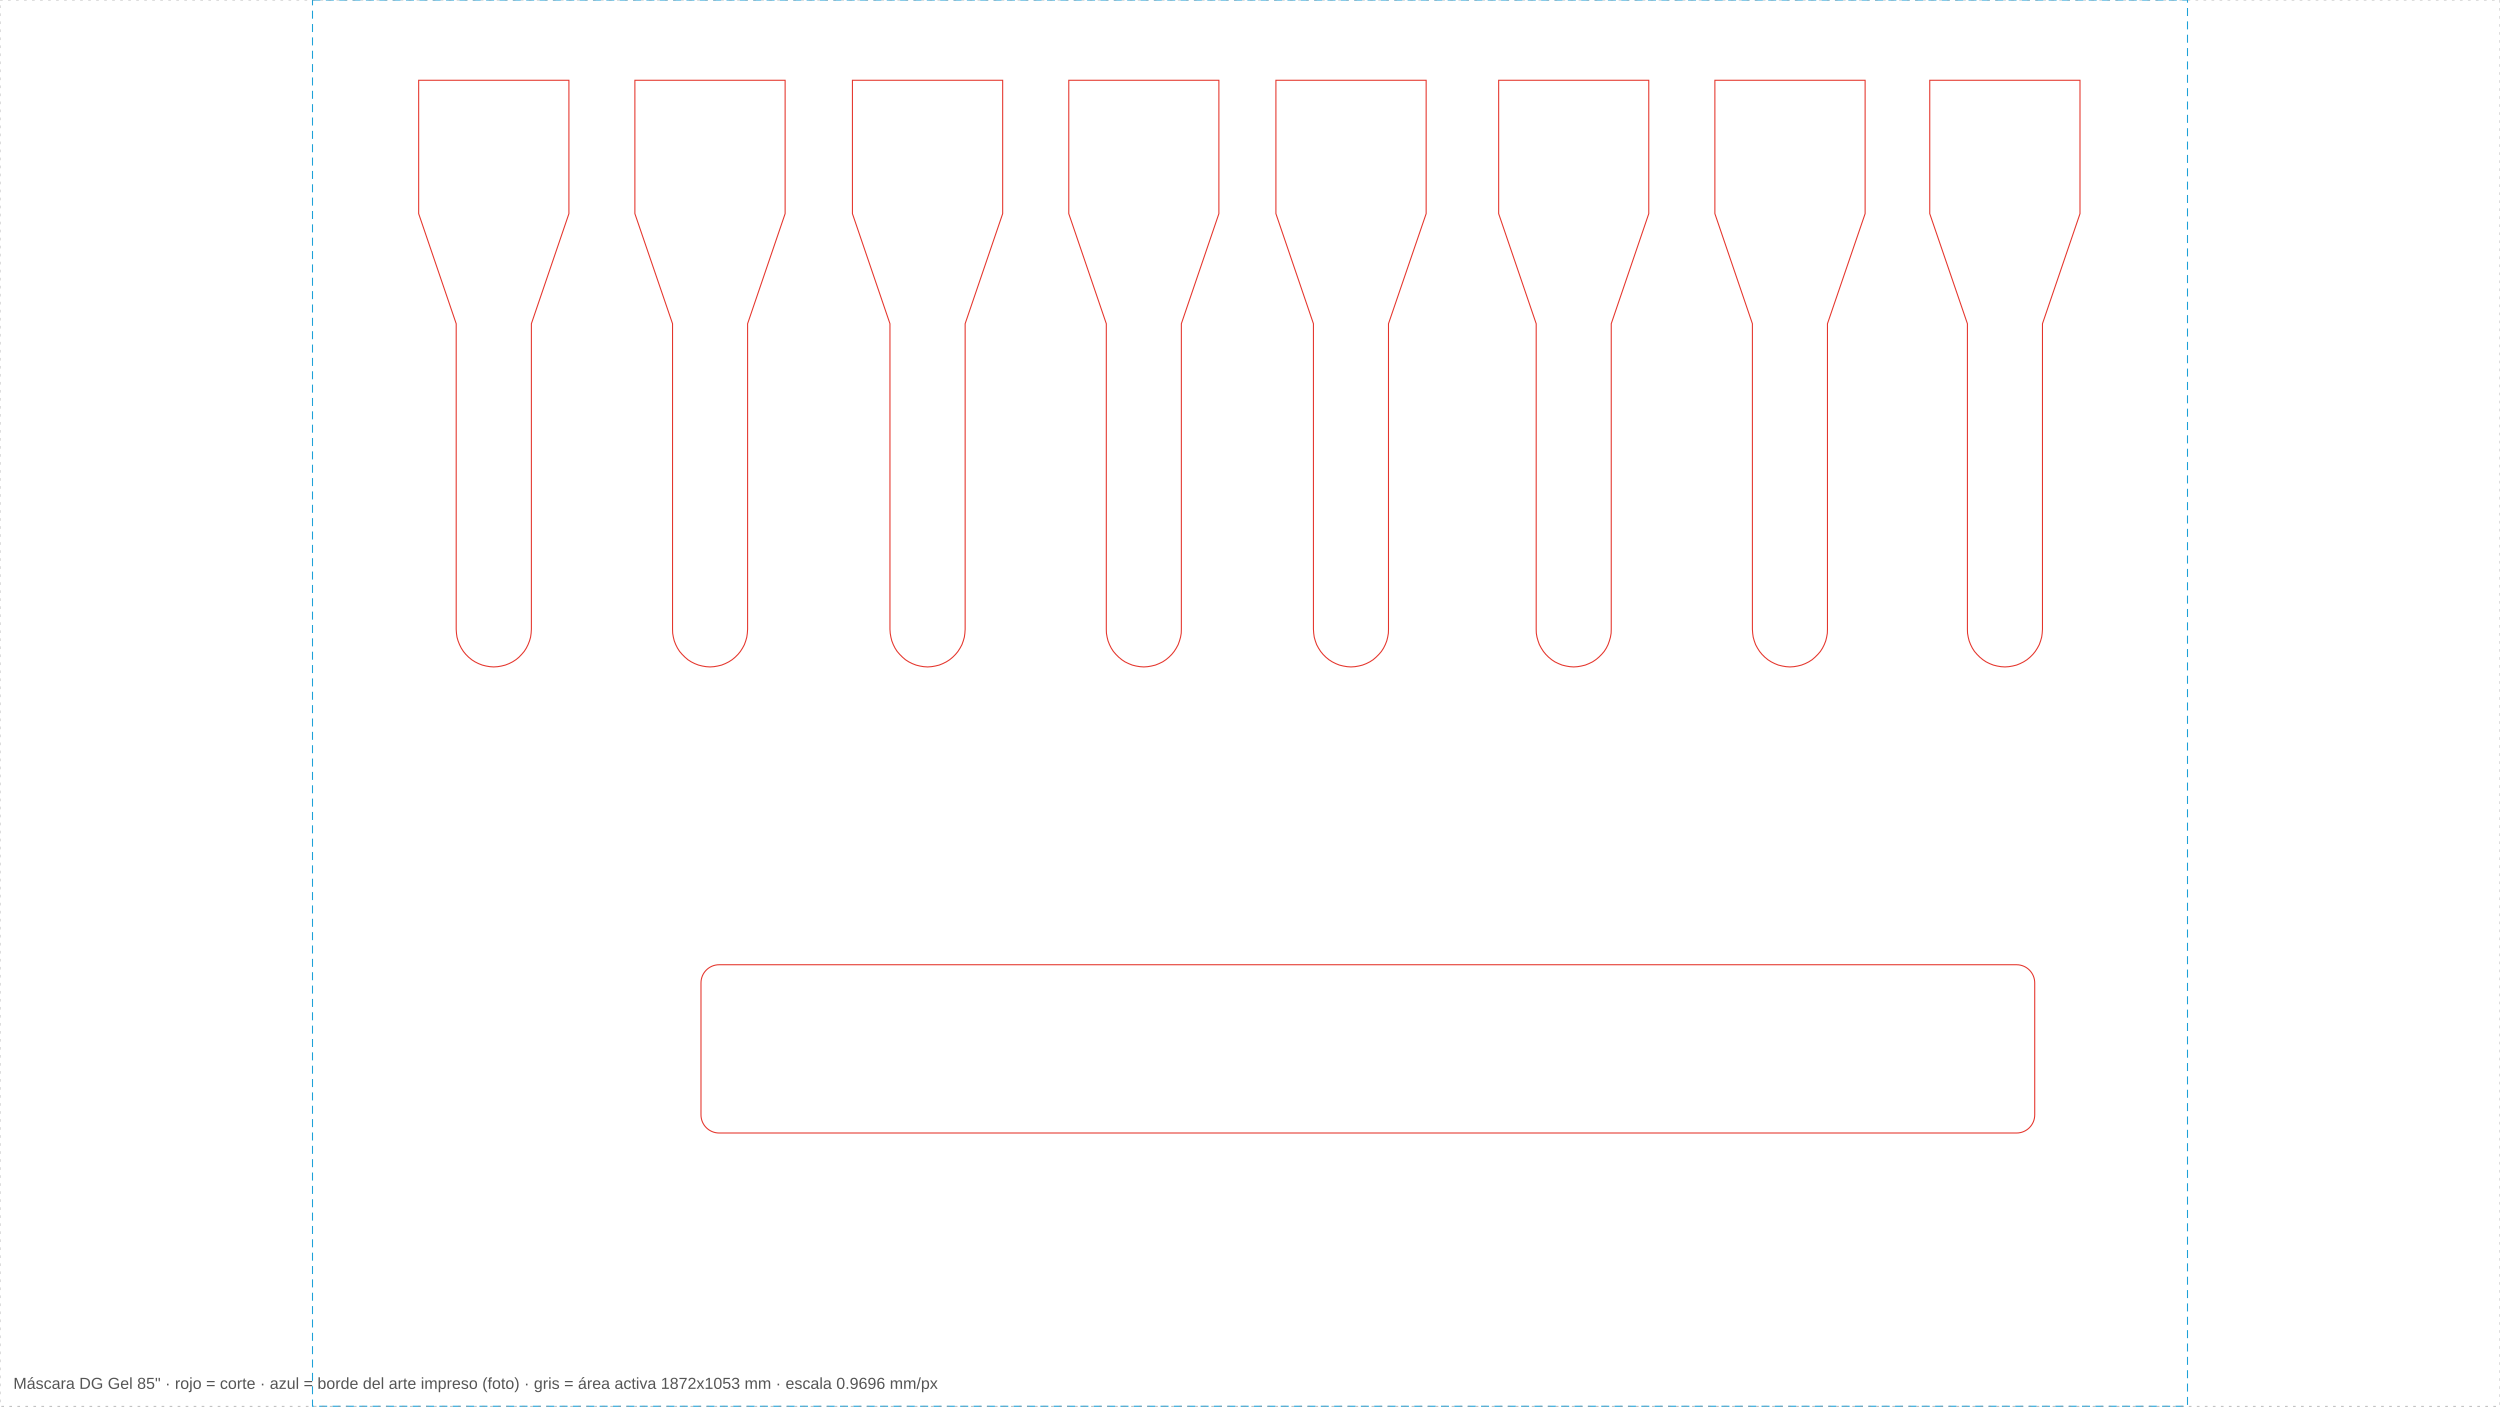
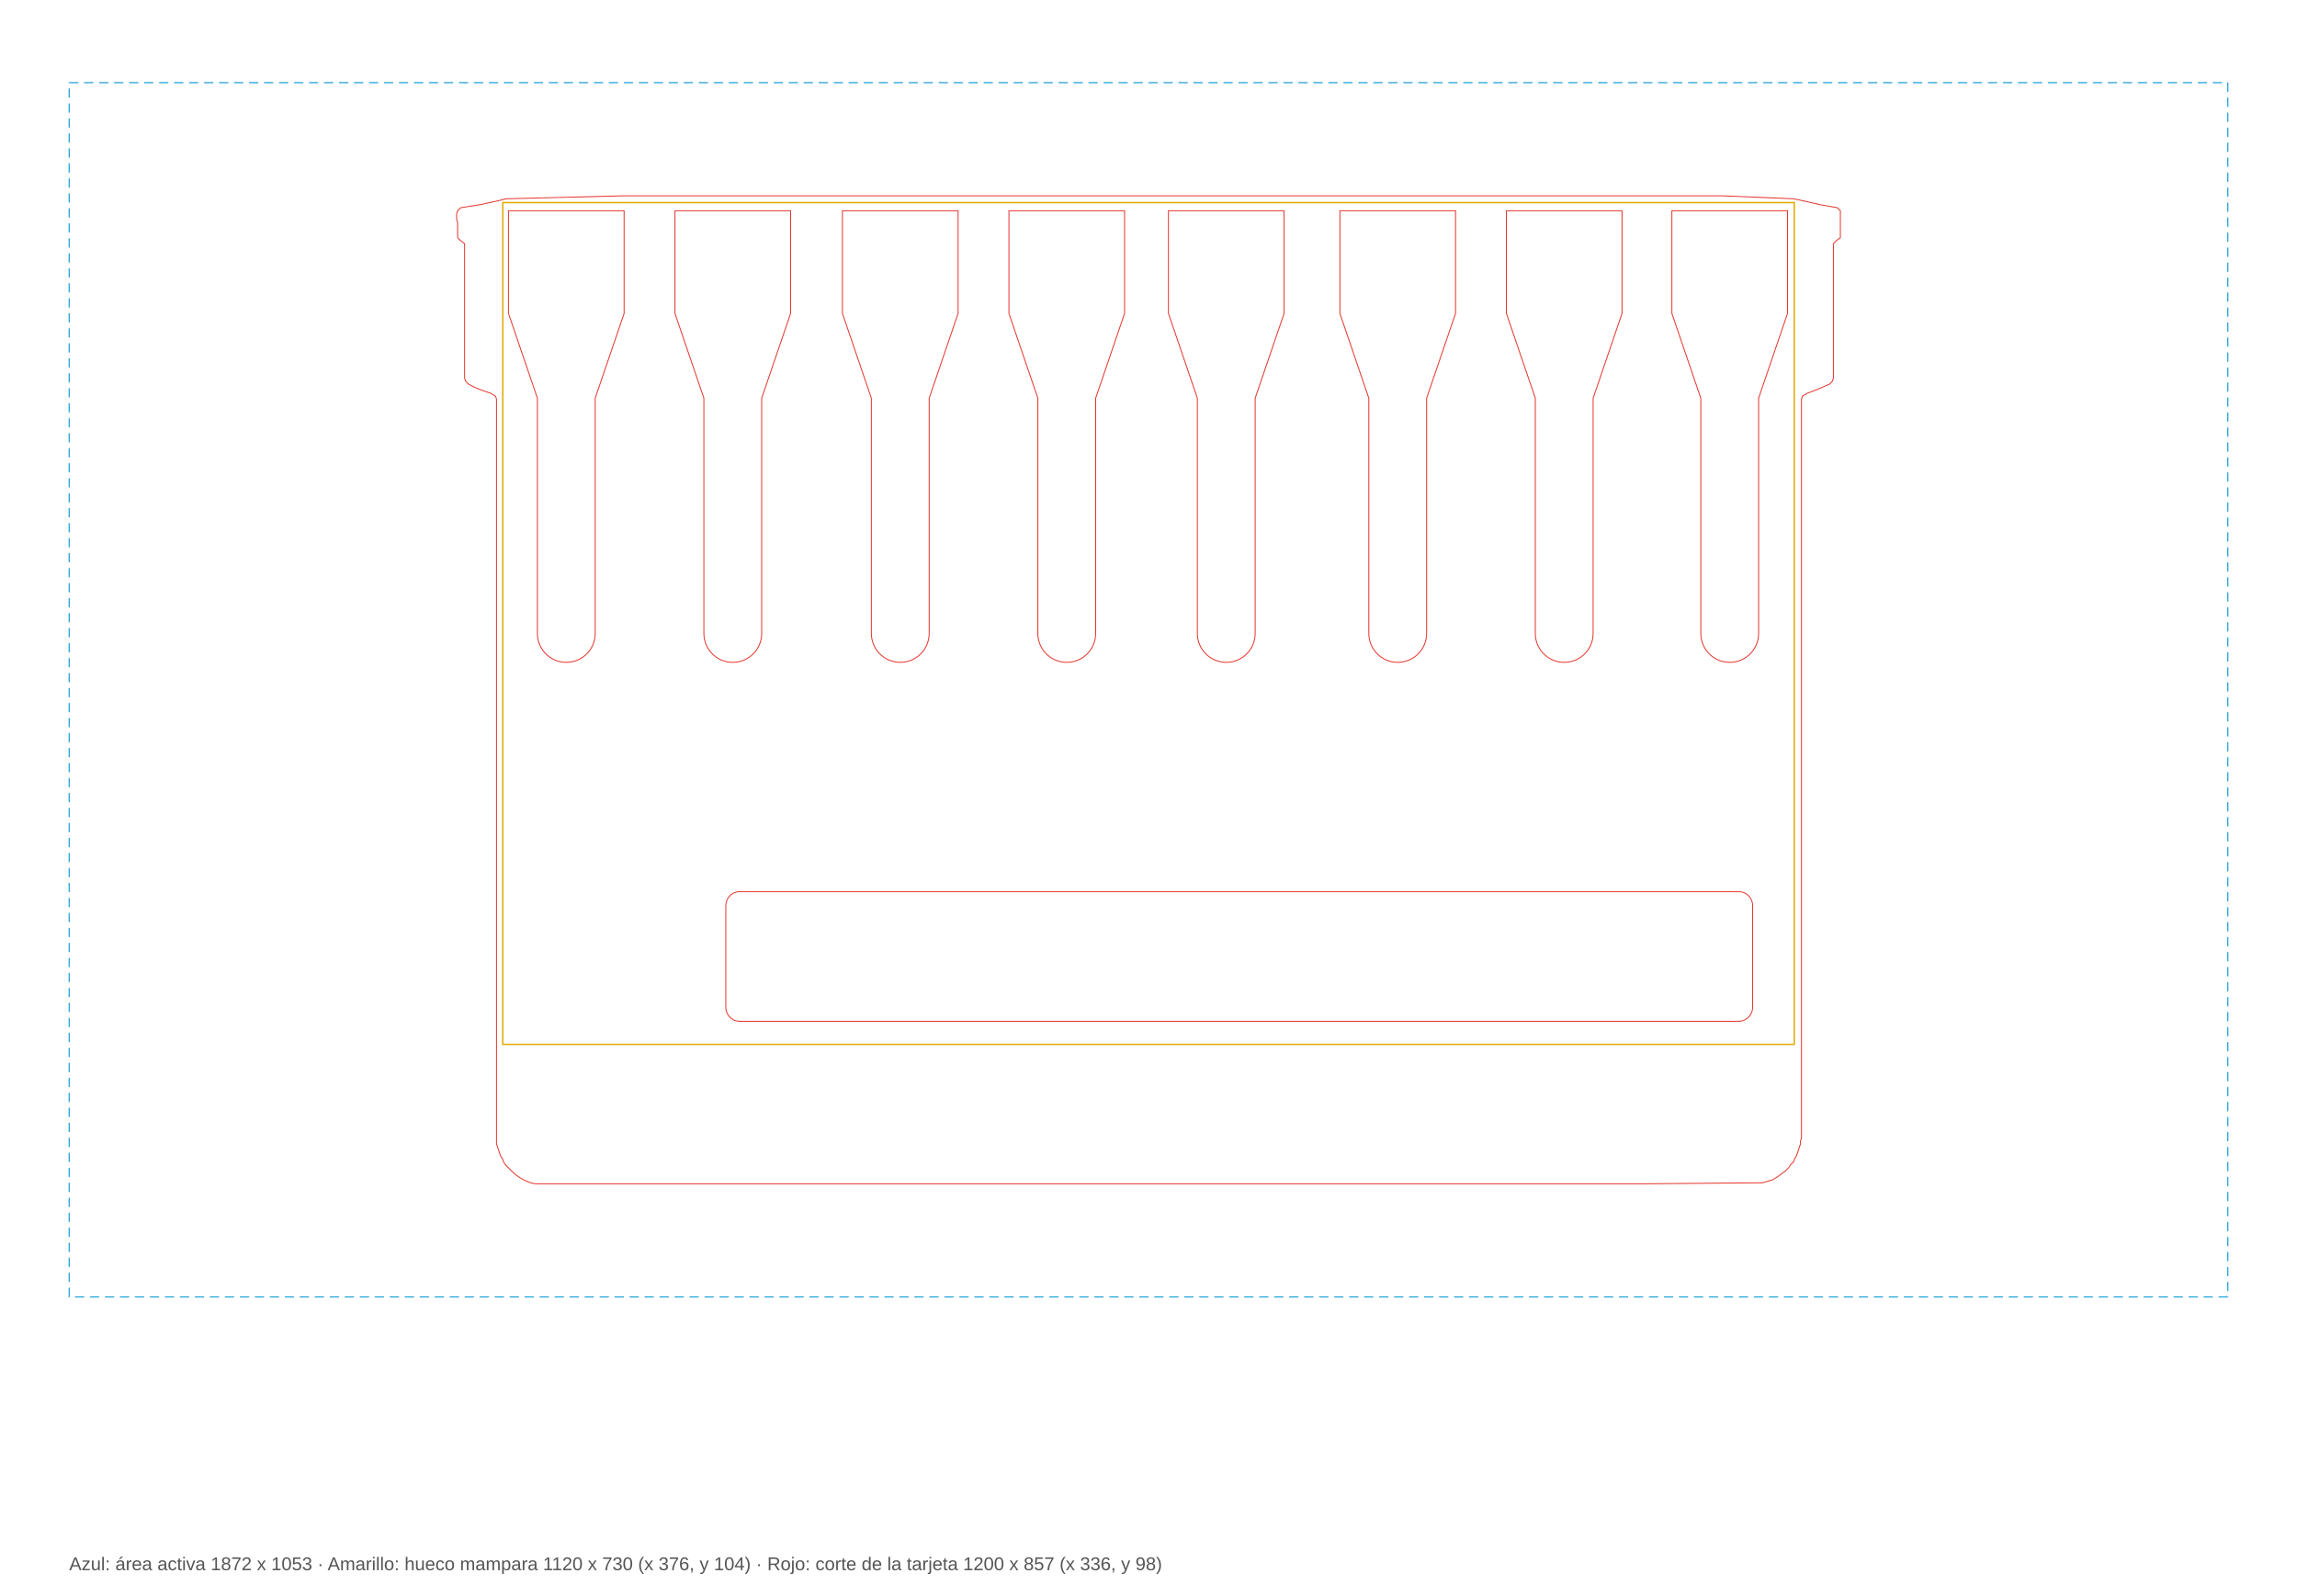
- <svg xmlns="http://www.w3.org/2000/svg" width="1872mm" height="1053mm" viewBox="0 0 1872 1053">
-   <rect x="234.0" y="0" width="1404.0" height="1053" fill="none" stroke="#1DA1D8" stroke-width="0.8" stroke-dasharray="6 4" />
-   <rect x="0" y="0" width="1872" height="1053" fill="none" stroke="#999" stroke-width="0.5" stroke-dasharray="2 4" />
+ <svg xmlns="http://www.w3.org/2000/svg" width="1872mm" height="1300mm" viewBox="-60 -60 1992 1360">
+   <rect x="0" y="0" width="1872" height="1053" fill="none" stroke="#1DA1D8" stroke-width="1" stroke-dasharray="8 5" />
+   <rect id="hueco_mampara" x="376" y="104" width="1120" height="730" fill="none" stroke="#E0A800" stroke-width="1.2" />
  <g fill="none" stroke="#E4342B" stroke-width="0.8">
-     <path d="M313.5,60.1 L426.0,60.1 L426.0,160.0 L397.9,242.4 L397.9,471.2 L397.9,471.2 L397.7,474.2 L397.3,477.1 L396.5,479.9 L395.4,482.7 L394.1,485.3 L392.5,487.8 L390.6,490.0 L388.6,492.1 L386.3,494.0 L383.8,495.6 L381.2,496.9 L378.4,498.0 L375.6,498.7 L372.7,499.2 L369.7,499.4 L366.8,499.2 L363.9,498.7 L361.1,498.0 L358.3,496.9 L355.7,495.6 L353.2,494.0 L350.9,492.1 L348.8,490.0 L347.0,487.8 L345.4,485.3 L344.1,482.7 L343.0,479.9 L342.2,477.1 L341.8,474.2 L341.6,471.2 L341.6,471.2 L341.6,242.4 L313.5,160.0 Z" />
-     <path d="M475.4,60.1 L587.9,60.1 L587.9,160.0 L559.8,242.4 L559.8,471.2 L559.8,471.2 L559.6,474.2 L559.2,477.1 L558.4,479.9 L557.4,482.7 L556.0,485.3 L554.4,487.8 L552.6,490.0 L550.5,492.1 L548.2,494.0 L545.7,495.6 L543.1,496.9 L540.4,498.0 L537.5,498.7 L534.6,499.2 L531.7,499.4 L528.7,499.2 L525.8,498.7 L523.0,498.0 L520.2,496.9 L517.6,495.6 L515.1,494.0 L512.9,492.1 L510.8,490.0 L508.9,487.8 L507.3,485.3 L506.0,482.7 L504.9,479.9 L504.2,477.1 L503.7,474.2 L503.6,471.2 L503.6,471.2 L503.6,242.4 L475.4,160.0 Z" />
-     <path d="M638.3,60.1 L750.8,60.1 L750.8,160.0 L722.7,242.4 L722.7,471.2 L722.7,471.2 L722.5,474.2 L722.1,477.1 L721.3,479.9 L720.3,482.7 L718.9,485.3 L717.3,487.8 L715.5,490.0 L713.4,492.1 L711.1,494.0 L708.6,495.6 L706.0,496.9 L703.3,498.0 L700.4,498.7 L697.5,499.2 L694.6,499.4 L691.6,499.2 L688.7,498.7 L685.9,498.0 L683.1,496.9 L680.5,495.6 L678.0,494.0 L675.8,492.1 L673.7,490.0 L671.8,487.8 L670.2,485.3 L668.9,482.7 L667.8,479.9 L667.1,477.1 L666.6,474.2 L666.4,471.2 L666.4,471.2 L666.4,242.4 L638.3,160.0 Z" />
-     <path d="M800.3,60.1 L912.7,60.1 L912.7,160.0 L884.6,242.4 L884.6,471.2 L884.6,471.2 L884.5,474.2 L884.0,477.1 L883.2,479.9 L882.2,482.7 L880.8,485.3 L879.2,487.8 L877.4,490.0 L875.3,492.1 L873.0,494.0 L870.6,495.6 L867.9,496.9 L865.2,498.0 L862.3,498.7 L859.4,499.2 L856.5,499.4 L853.6,499.2 L850.6,498.7 L847.8,498.0 L845.1,496.9 L842.4,495.6 L840.0,494.0 L837.7,492.1 L835.6,490.0 L833.7,487.8 L832.1,485.3 L830.8,482.7 L829.7,479.9 L829.0,477.1 L828.5,474.2 L828.4,471.2 L828.4,471.2 L828.4,242.4 L800.3,160.0 Z" />
-     <path d="M955.4,60.1 L1067.9,60.1 L1067.9,160.0 L1039.7,242.4 L1039.7,471.2 L1039.7,471.2 L1039.6,474.2 L1039.1,477.1 L1038.4,479.9 L1037.3,482.7 L1036.0,485.3 L1034.4,487.8 L1032.5,490.0 L1030.4,492.1 L1028.2,494.0 L1025.7,495.6 L1023.1,496.9 L1020.3,498.0 L1017.5,498.7 L1014.6,499.2 L1011.6,499.4 L1008.7,499.2 L1005.8,498.7 L1002.9,498.0 L1000.2,496.9 L997.6,495.6 L995.1,494.0 L992.8,492.1 L990.7,490.0 L988.9,487.8 L987.3,485.3 L985.9,482.7 L984.9,479.9 L984.1,477.1 L983.7,474.2 L983.5,471.2 L983.5,471.2 L983.5,242.4 L955.4,160.0 Z" />
-     <path d="M1122.2,60.1 L1234.6,60.1 L1234.6,160.0 L1206.5,242.4 L1206.5,471.2 L1206.5,471.2 L1206.4,474.2 L1205.9,477.1 L1205.1,479.9 L1204.1,482.7 L1202.8,485.3 L1201.2,487.8 L1199.3,490.0 L1197.2,492.1 L1194.9,494.0 L1192.5,495.6 L1189.8,496.9 L1187.1,498.0 L1184.2,498.7 L1181.3,499.2 L1178.4,499.4 L1175.5,499.2 L1172.6,498.7 L1169.7,498.0 L1167.0,496.9 L1164.3,495.6 L1161.9,494.0 L1159.6,492.1 L1157.5,490.0 L1155.7,487.8 L1154.1,485.3 L1152.7,482.7 L1151.7,479.9 L1150.9,477.1 L1150.4,474.2 L1150.3,471.2 L1150.3,471.2 L1150.3,242.4 L1122.2,160.0 Z" />
-     <path d="M1284.1,60.1 L1396.6,60.1 L1396.6,160.0 L1368.4,242.4 L1368.4,471.2 L1368.4,471.2 L1368.3,474.2 L1367.8,477.1 L1367.1,479.9 L1366.0,482.7 L1364.7,485.3 L1363.1,487.8 L1361.2,490.0 L1359.1,492.1 L1356.9,494.0 L1354.4,495.6 L1351.8,496.9 L1349.0,498.0 L1346.2,498.7 L1343.3,499.2 L1340.3,499.4 L1337.4,499.2 L1334.5,498.7 L1331.6,498.0 L1328.9,496.9 L1326.3,495.6 L1323.8,494.0 L1321.5,492.1 L1319.4,490.0 L1317.6,487.8 L1316.0,485.3 L1314.6,482.7 L1313.6,479.9 L1312.8,477.1 L1312.4,474.2 L1312.2,471.2 L1312.2,471.2 L1312.2,242.4 L1284.1,160.0 Z" />
-     <path d="M1445.0,60.1 L1557.5,60.1 L1557.5,160.0 L1529.4,242.4 L1529.4,471.2 L1529.4,471.2 L1529.2,474.2 L1528.8,477.1 L1528.0,479.9 L1527.0,482.7 L1525.6,485.3 L1524.0,487.8 L1522.2,490.0 L1520.1,492.1 L1517.8,494.0 L1515.3,495.6 L1512.7,496.9 L1510.0,498.0 L1507.1,498.7 L1504.2,499.2 L1501.3,499.4 L1498.3,499.2 L1495.4,498.7 L1492.6,498.0 L1489.8,496.9 L1487.2,495.6 L1484.8,494.0 L1482.5,492.1 L1480.4,490.0 L1478.5,487.8 L1476.9,485.3 L1475.6,482.7 L1474.5,479.9 L1473.8,477.1 L1473.3,474.2 L1473.2,471.2 L1473.2,471.2 L1473.2,242.4 L1445.0,160.0 Z" />
-     <rect x="524.9" y="722.4" width="998.7" height="126.0" rx="13.6" />
+     <path id="contorno" d="M1433.12,98.11 L1495.37,100.71 L1507.47,103.30 L1518.71,105.89 L1533.41,108.49 L1536.00,111.08 L1536.00,134.43 L1532.54,137.02 L1529.95,139.61 L1529.95,256.33 L1529.08,258.92 L1526.49,261.51 L1514.39,266.70 L1507.47,269.30 L1503.15,271.89 L1502.28,274.48 L1502.28,915.12 L1501.42,917.71 L1501.42,920.30 L1497.96,930.68 L1496.23,933.27 L1495.37,935.87 L1492.77,938.46 L1491.04,941.05 L1488.45,943.65 L1481.53,948.83 L1477.21,951.43 L1468.56,954.02 L1369.14,954.89 L404.30,954.89 L399.98,954.02 L393.93,951.43 L389.60,948.83 L386.14,946.24 L378.36,938.46 L376.63,935.87 L375.77,933.27 L374.04,930.68 L370.58,920.30 L370.58,274.48 L369.72,271.89 L365.39,269.30 L357.61,266.70 L351.56,264.11 L346.37,261.51 L343.78,258.92 L342.92,256.33 L342.92,139.61 L339.46,137.02 L336.86,134.43 L336.86,121.46 L336.00,118.86 L336.00,113.68 L336.86,111.08 L339.46,108.49 L355.88,105.89 L367.99,103.30 L379.23,100.71 L482.11,98.11 Z" />
+     <path id="nombre" d="M1447.82,701.57 L1449.92,701.76 L1451.96,702.30 L1453.87,703.19 L1455.60,704.40 L1457.09,705.90 L1458.30,707.62 L1459.19,709.54 L1459.74,711.57 L1459.92,713.68 L1459.92,801.86 L1459.74,803.96 L1459.19,806.00 L1458.30,807.91 L1457.09,809.64 L1455.60,811.13 L1453.87,812.34 L1451.96,813.23 L1449.92,813.78 L1447.82,813.96 L581.53,813.96 L579.43,813.78 L577.39,813.23 L575.48,812.34 L573.75,811.13 L572.26,809.64 L571.05,807.91 L570.16,806.00 L569.61,803.96 L569.43,801.86 L569.43,713.68 L569.61,711.57 L570.16,709.54 L571.05,707.62 L572.26,705.90 L573.75,704.40 L575.48,703.19 L577.39,702.30 L579.43,701.76 L581.53,701.57 Z" />
+     <path id="pocillo_1" d="M380.96,111.08 L481.24,111.08 L481.24,200.13 L456.17,273.62 L456.17,477.65 L456.17,477.65 L456.04,480.27 L455.63,482.87 L454.95,485.40 L454.01,487.85 L452.81,490.19 L451.38,492.39 L449.73,494.43 L447.88,496.28 L445.84,497.94 L443.64,499.37 L441.30,500.56 L438.85,501.50 L436.31,502.18 L433.72,502.59 L431.10,502.72 L428.48,502.59 L425.89,502.18 L423.35,501.50 L420.90,500.56 L418.56,499.37 L416.36,497.94 L414.32,496.28 L412.47,494.43 L410.82,492.39 L409.39,490.19 L408.20,487.85 L407.26,485.40 L406.58,482.87 L406.17,480.27 L406.03,477.65 L406.03,477.65 L406.03,273.62 L380.96,200.13 Z" />
+     <path id="pocillo_2" d="M525.34,111.08 L625.63,111.08 L625.63,200.13 L600.55,273.62 L600.55,477.65 L600.55,477.65 L600.42,480.27 L600.01,482.87 L599.33,485.40 L598.39,487.85 L597.19,490.19 L595.76,492.39 L594.11,494.43 L592.26,496.28 L590.22,497.94 L588.02,499.37 L585.68,500.56 L583.23,501.50 L580.69,502.18 L578.10,502.59 L575.48,502.72 L572.86,502.59 L570.27,502.18 L567.73,501.50 L565.28,500.56 L562.95,499.37 L560.74,497.94 L558.70,496.28 L556.85,494.43 L555.20,492.39 L553.77,490.19 L552.58,487.85 L551.64,485.40 L550.96,482.87 L550.55,480.27 L550.41,477.65 L550.41,477.65 L550.41,273.62 L525.34,200.13 Z" />
+     <path id="pocillo_3" d="M670.58,111.08 L770.87,111.08 L770.87,200.13 L745.80,273.62 L745.80,477.65 L745.80,477.65 L745.66,480.27 L745.25,482.87 L744.57,485.40 L743.63,487.85 L742.44,490.19 L741.01,492.39 L739.36,494.43 L737.50,496.28 L735.46,497.94 L733.26,499.37 L730.92,500.56 L728.47,501.50 L725.94,502.18 L723.35,502.59 L720.73,502.72 L718.11,502.59 L715.51,502.18 L712.98,501.50 L710.53,500.56 L708.19,499.37 L705.99,497.94 L703.95,496.28 L702.09,494.43 L700.44,492.39 L699.01,490.19 L697.82,487.85 L696.88,485.40 L696.20,482.87 L695.79,480.27 L695.65,477.65 L695.65,477.65 L695.65,273.62 L670.58,200.13 Z" />
+     <path id="pocillo_4" d="M814.96,111.08 L915.25,111.08 L915.25,200.13 L890.18,273.62 L890.18,477.65 L890.18,477.65 L890.04,480.27 L889.63,482.87 L888.95,485.40 L888.01,487.85 L886.82,490.19 L885.39,492.39 L883.74,494.43 L881.88,496.28 L879.84,497.94 L877.64,499.37 L875.30,500.56 L872.85,501.50 L870.32,502.18 L867.73,502.59 L865.11,502.72 L862.49,502.59 L859.89,502.18 L857.36,501.50 L854.91,500.56 L852.57,499.37 L850.37,497.94 L848.33,496.28 L846.47,494.43 L844.82,492.39 L843.39,490.19 L842.20,487.85 L841.26,485.40 L840.58,482.87 L840.17,480.27 L840.03,477.65 L840.03,477.65 L840.03,273.62 L814.96,200.13 Z" />
+     <path id="pocillo_5" d="M953.29,111.08 L1053.58,111.08 L1053.58,200.13 L1028.51,273.62 L1028.51,477.65 L1028.51,477.65 L1028.37,480.27 L1027.96,482.87 L1027.28,485.40 L1026.34,487.85 L1025.15,490.19 L1023.72,492.39 L1022.07,494.43 L1020.21,496.28 L1018.17,497.94 L1015.97,499.37 L1013.63,500.56 L1011.18,501.50 L1008.65,502.18 L1006.06,502.59 L1003.44,502.72 L1000.81,502.59 L998.22,502.18 L995.69,501.50 L993.24,500.56 L990.90,499.37 L988.70,497.94 L986.66,496.28 L984.80,494.43 L983.15,492.39 L981.72,490.19 L980.53,487.85 L979.59,485.40 L978.91,482.87 L978.50,480.27 L978.36,477.65 L978.36,477.65 L978.36,273.62 L953.29,200.13 Z" />
+     <path id="pocillo_6" d="M1101.99,111.08 L1202.28,111.08 L1202.28,200.13 L1177.21,273.62 L1177.21,477.65 L1177.21,477.65 L1177.07,480.27 L1176.66,482.87 L1175.98,485.40 L1175.04,487.85 L1173.85,490.19 L1172.42,492.39 L1170.77,494.43 L1168.91,496.28 L1166.88,497.94 L1164.67,499.37 L1162.34,500.56 L1159.89,501.50 L1157.35,502.18 L1154.76,502.59 L1152.14,502.72 L1149.52,502.59 L1146.93,502.18 L1144.39,501.50 L1141.94,500.56 L1139.60,499.37 L1137.40,497.94 L1135.36,496.28 L1133.51,494.43 L1131.85,492.39 L1130.43,490.19 L1129.23,487.85 L1128.29,485.40 L1127.61,482.87 L1127.20,480.27 L1127.07,477.65 L1127.07,477.65 L1127.07,273.62 L1101.99,200.13 Z" />
+     <path id="pocillo_7" d="M1246.37,111.08 L1346.66,111.08 L1346.66,200.13 L1321.59,273.62 L1321.59,477.65 L1321.59,477.65 L1321.45,480.27 L1321.04,482.87 L1320.36,485.40 L1319.42,487.85 L1318.23,490.19 L1316.80,492.39 L1315.15,494.43 L1313.30,496.28 L1311.26,497.94 L1309.05,499.37 L1306.72,500.56 L1304.27,501.50 L1301.73,502.18 L1299.14,502.59 L1296.52,502.72 L1293.90,502.59 L1291.31,502.18 L1288.77,501.50 L1286.32,500.56 L1283.98,499.37 L1281.78,497.94 L1279.74,496.28 L1277.89,494.43 L1276.24,492.39 L1274.81,490.19 L1273.61,487.85 L1272.67,485.40 L1271.99,482.87 L1271.58,480.27 L1271.45,477.65 L1271.45,477.65 L1271.45,273.62 L1246.37,200.13 Z" />
+     <path id="pocillo_8" d="M1389.89,111.08 L1490.18,111.08 L1490.18,200.13 L1465.11,273.62 L1465.11,477.65 L1465.11,477.65 L1464.97,480.27 L1464.56,482.87 L1463.88,485.40 L1462.94,487.85 L1461.75,490.19 L1460.32,492.39 L1458.67,494.43 L1456.81,496.28 L1454.77,497.94 L1452.57,499.37 L1450.23,500.56 L1447.78,501.50 L1445.25,502.18 L1442.66,502.59 L1440.03,502.72 L1437.41,502.59 L1434.82,502.18 L1432.29,501.50 L1429.84,500.56 L1427.50,499.37 L1425.30,497.94 L1423.26,496.28 L1421.40,494.43 L1419.75,492.39 L1418.32,490.19 L1417.13,487.85 L1416.19,485.40 L1415.51,482.87 L1415.10,480.27 L1414.96,477.65 L1414.96,477.65 L1414.96,273.62 L1389.89,200.13 Z" />
  </g>
-   <text x="10" y="1040" font-family="Arial" font-size="12" fill="#555">Máscara DG Gel 85" · rojo = corte · azul = borde del arte impreso (foto) · gris = área activa 1872x1053 mm · escala 0.9696 mm/px</text>
+   <text x="0" y="1290" font-family="Arial" font-size="16" fill="#555">Azul: área activa 1872 x 1053 · Amarillo: hueco mampara 1120 x 730 (x 376, y 104) · Rojo: corte de la tarjeta 1200 x 857 (x 336, y 98)</text>
</svg>
